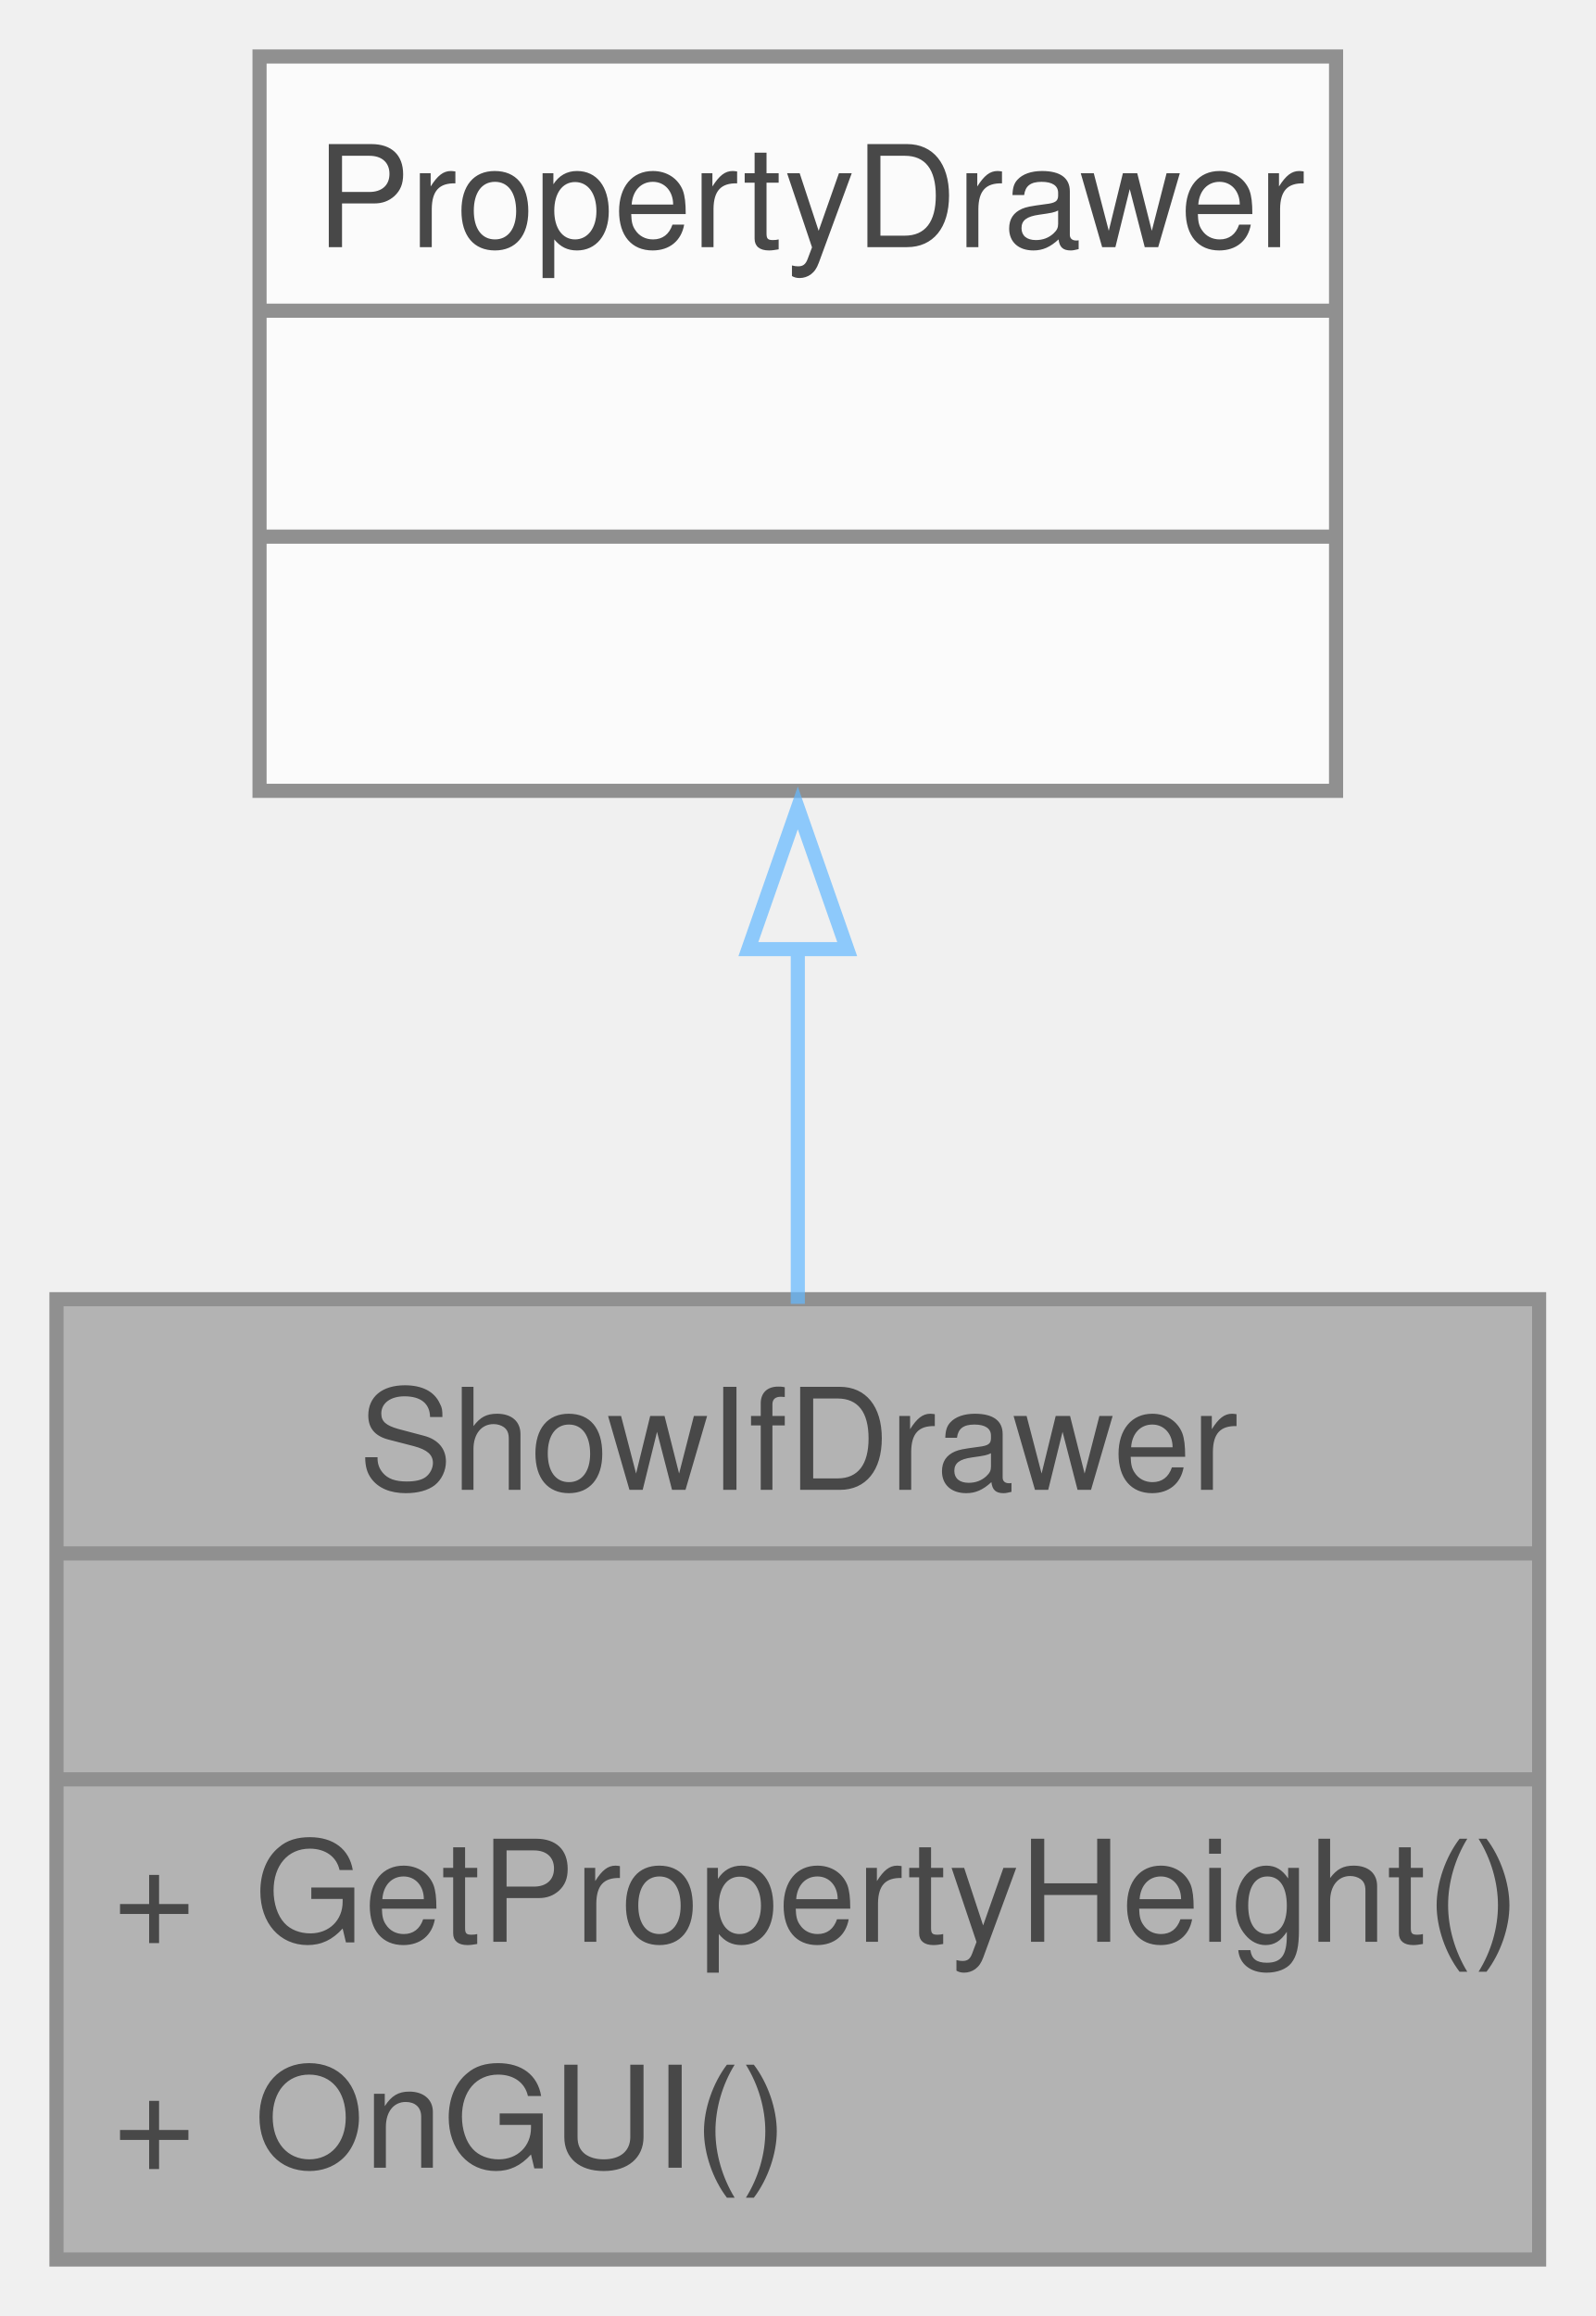
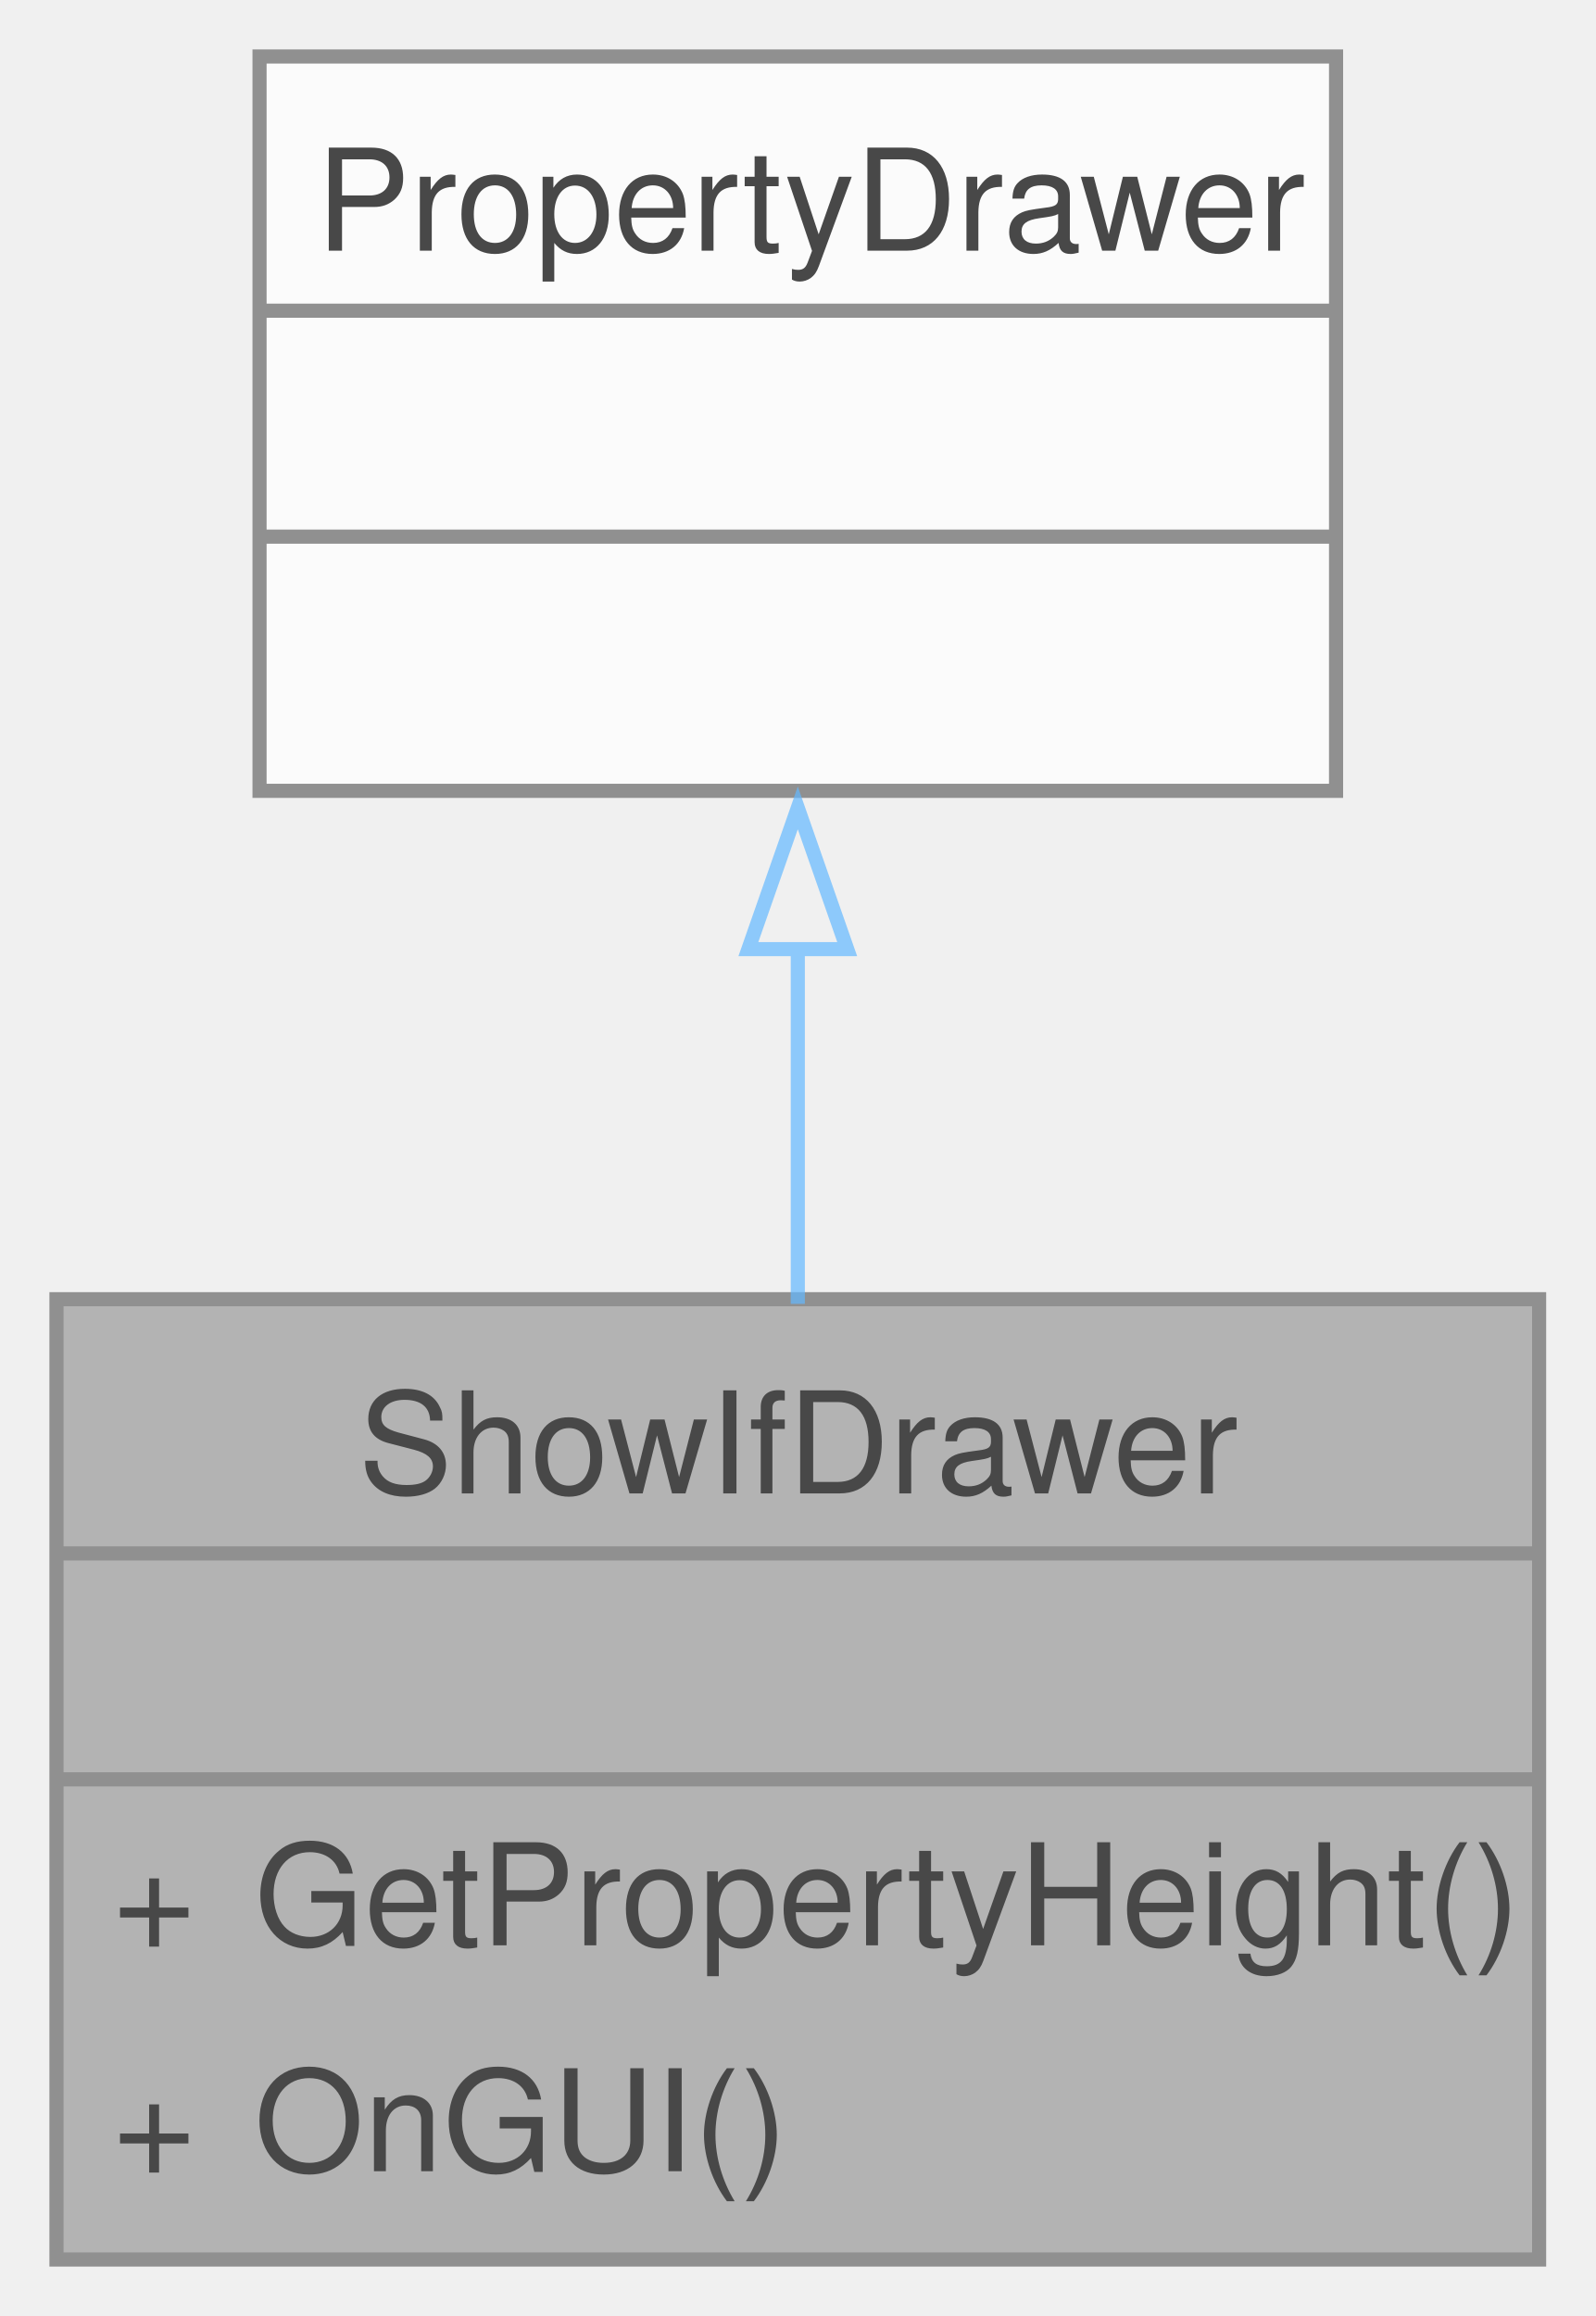
<svg xmlns="http://www.w3.org/2000/svg" xmlns:xlink="http://www.w3.org/1999/xlink" width="113pt" height="164pt" viewBox="0.00 0.00 113.00 164.00">
  <svg id="main" version="1.1" xml:space="preserve">
    <style type="text/css">
.node, .edge {opacity: 0.7;}
.node.selected, .edge.selected {opacity: 1;}
.edge:hover path { stroke: red; }
.edge:hover polygon { stroke: red; fill: red; }
</style>
    <svg id="graph" class="graph">
      <g id="graph0" class="graph" transform="scale(1 1) rotate(0) translate(4 160)">
        <g id="Node000001" class="node">
          <g id="a_Node000001">
-             <a xlink:title="Inspector drawer for ShowIfAttribute that conditionally shows or hides a serialized field based on th...">
+             <a xlink:title="Inspector drawer for ShowIfAttribute.">
              <polygon fill="#999999" stroke="none" points="105,-68 0,-68 0,0 105,0 105,-68" />
-               <text xml:space="preserve" text-anchor="start" x="21.38" y="-54.5" font-family="Helvetica,sans-Serif" font-size="10.00">ShowIfDrawer</text>
-               <text xml:space="preserve" text-anchor="start" x="51" y="-38.5" font-family="Helvetica,sans-Serif" font-size="10.00"> </text>
-               <text xml:space="preserve" text-anchor="start" x="4" y="-22.5" font-family="Helvetica,sans-Serif" font-size="10.00">+</text>
-               <text xml:space="preserve" text-anchor="start" x="14" y="-22.5" font-family="Helvetica,sans-Serif" font-size="10.00">GetPropertyHeight()</text>
-               <text xml:space="preserve" text-anchor="start" x="4" y="-6.5" font-family="Helvetica,sans-Serif" font-size="10.00">+</text>
-               <text xml:space="preserve" text-anchor="start" x="14" y="-6.5" font-family="Helvetica,sans-Serif" font-size="10.00">OnGUI()</text>
+               <text xml:space="preserve" text-anchor="start" x="21.38" y="-54.25" font-family="Helvetica,sans-Serif" font-size="10.00">ShowIfDrawer</text>
+               <text xml:space="preserve" text-anchor="start" x="51" y="-38.25" font-family="Helvetica,sans-Serif" font-size="10.00"> </text>
+               <text xml:space="preserve" text-anchor="start" x="4" y="-22.25" font-family="Helvetica,sans-Serif" font-size="10.00">+</text>
+               <text xml:space="preserve" text-anchor="start" x="14" y="-22.25" font-family="Helvetica,sans-Serif" font-size="10.00">GetPropertyHeight()</text>
+               <text xml:space="preserve" text-anchor="start" x="4" y="-6.25" font-family="Helvetica,sans-Serif" font-size="10.00">+</text>
+               <text xml:space="preserve" text-anchor="start" x="14" y="-6.25" font-family="Helvetica,sans-Serif" font-size="10.00">OnGUI()</text>
              <polygon fill="#666666" stroke="#666666" points="0,-50 0,-50 105,-50 105,-50 0,-50" />
              <polygon fill="#666666" stroke="#666666" points="0,-34 0,-34 105,-34 105,-34 0,-34" />
              <polygon fill="none" stroke="#666666" points="0,0 0,-68 105,-68 105,0 0,0" />
            </a>
          </g>
        </g>
        <g id="Node000002" class="node">
          <g id="a_Node000002">
            <a xlink:title=" ">
              <polygon fill="white" stroke="none" points="90.62,-156 14.38,-156 14.38,-104 90.62,-104 90.62,-156" />
-               <text xml:space="preserve" text-anchor="start" x="18.38" y="-142.5" font-family="Helvetica,sans-Serif" font-size="10.00">PropertyDrawer</text>
-               <text xml:space="preserve" text-anchor="start" x="51" y="-126.5" font-family="Helvetica,sans-Serif" font-size="10.00"> </text>
-               <text xml:space="preserve" text-anchor="start" x="51" y="-110.5" font-family="Helvetica,sans-Serif" font-size="10.00"> </text>
+               <text xml:space="preserve" text-anchor="start" x="18.38" y="-142.25" font-family="Helvetica,sans-Serif" font-size="10.00">PropertyDrawer</text>
+               <text xml:space="preserve" text-anchor="start" x="51" y="-126.25" font-family="Helvetica,sans-Serif" font-size="10.00"> </text>
+               <text xml:space="preserve" text-anchor="start" x="51" y="-110.25" font-family="Helvetica,sans-Serif" font-size="10.00"> </text>
              <polygon fill="#666666" stroke="#666666" points="14.38,-138 14.38,-138 90.62,-138 90.62,-138 14.38,-138" />
              <polygon fill="#666666" stroke="#666666" points="14.38,-122 14.38,-122 90.62,-122 90.62,-122 14.38,-122" />
              <polygon fill="none" stroke="#666666" points="14.38,-104 14.38,-156 90.62,-156 90.62,-104 14.38,-104" />
            </a>
          </g>
        </g>
        <g id="edge1_Node000001_Node000002" class="edge">
          <g id="a_edge1_Node000001_Node000002">
            <a xlink:title=" ">
              <path fill="none" stroke="#63b8ff" d="M52.5,-92.97C52.5,-84.65 52.5,-75.84 52.5,-67.67" />
              <polygon fill="none" stroke="#63b8ff" points="49,-92.79 52.5,-102.79 56,-92.79 49,-92.79" />
            </a>
          </g>
        </g>
      </g>
    </svg>
  </svg>
  <style type="text/css">

[data-mouse-over-selected='false'] { opacity: 0.7; }
[data-mouse-over-selected='true']  { opacity: 1.0; }

</style>
</svg>
